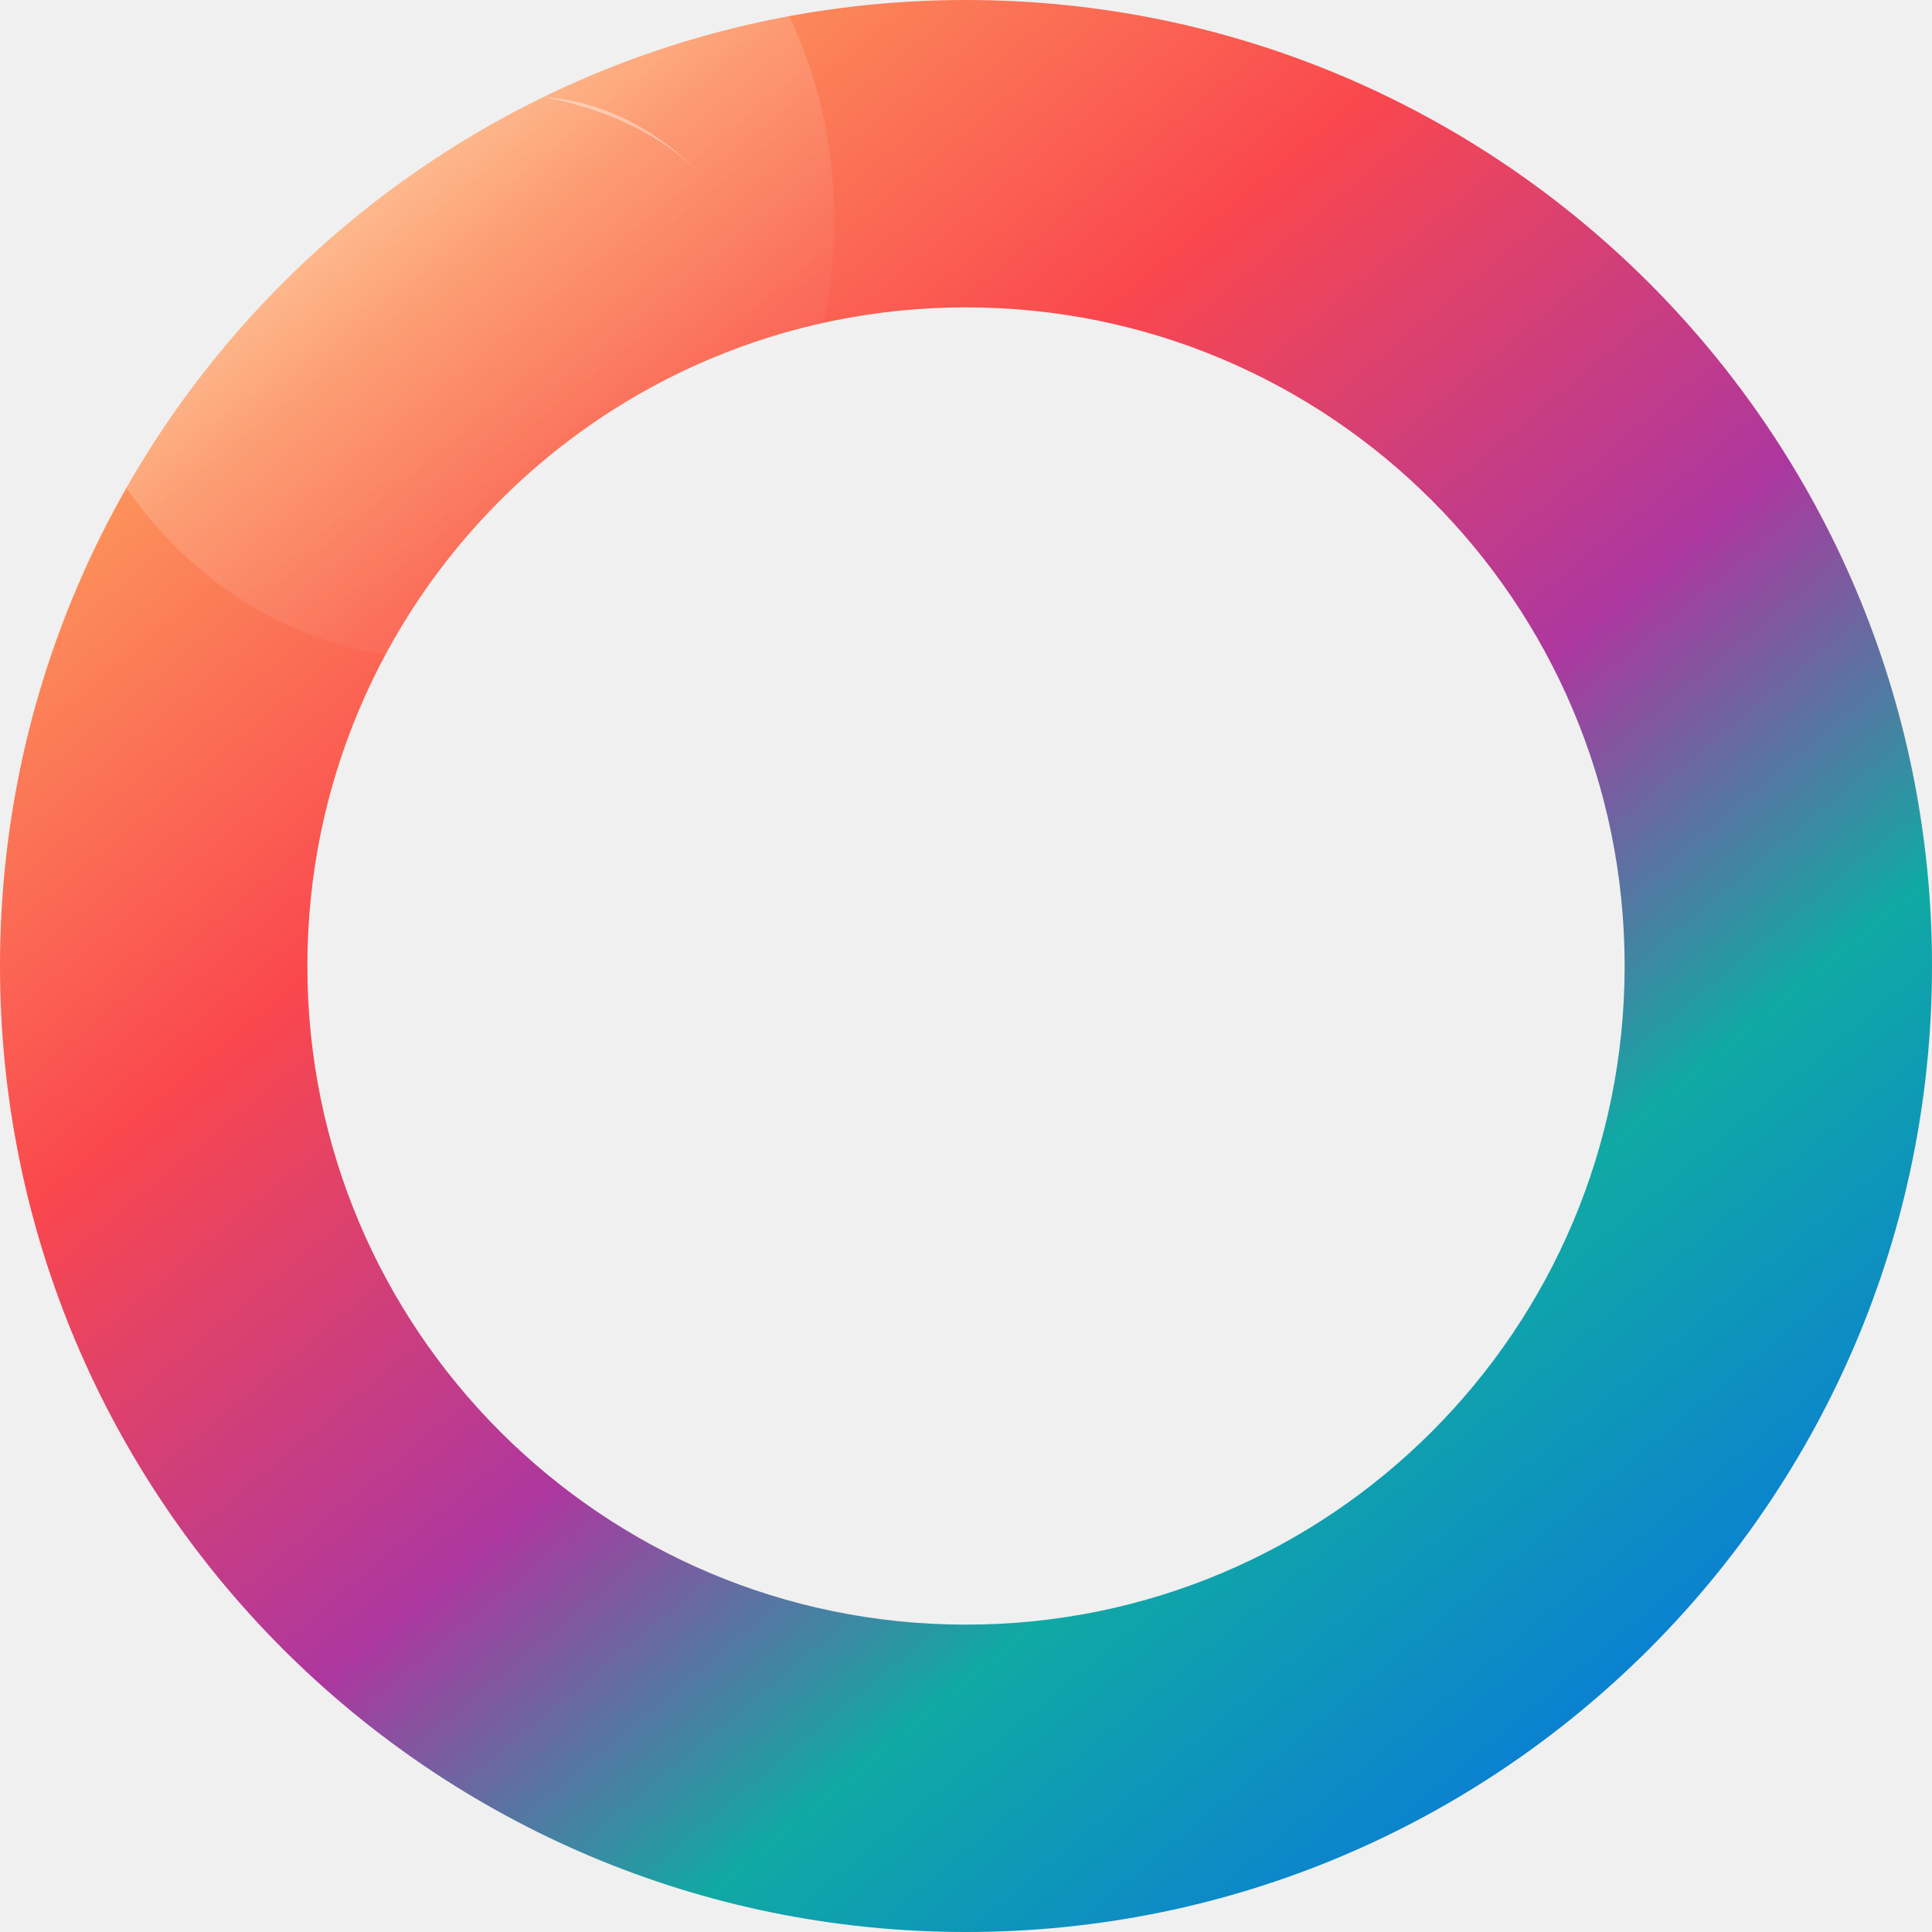
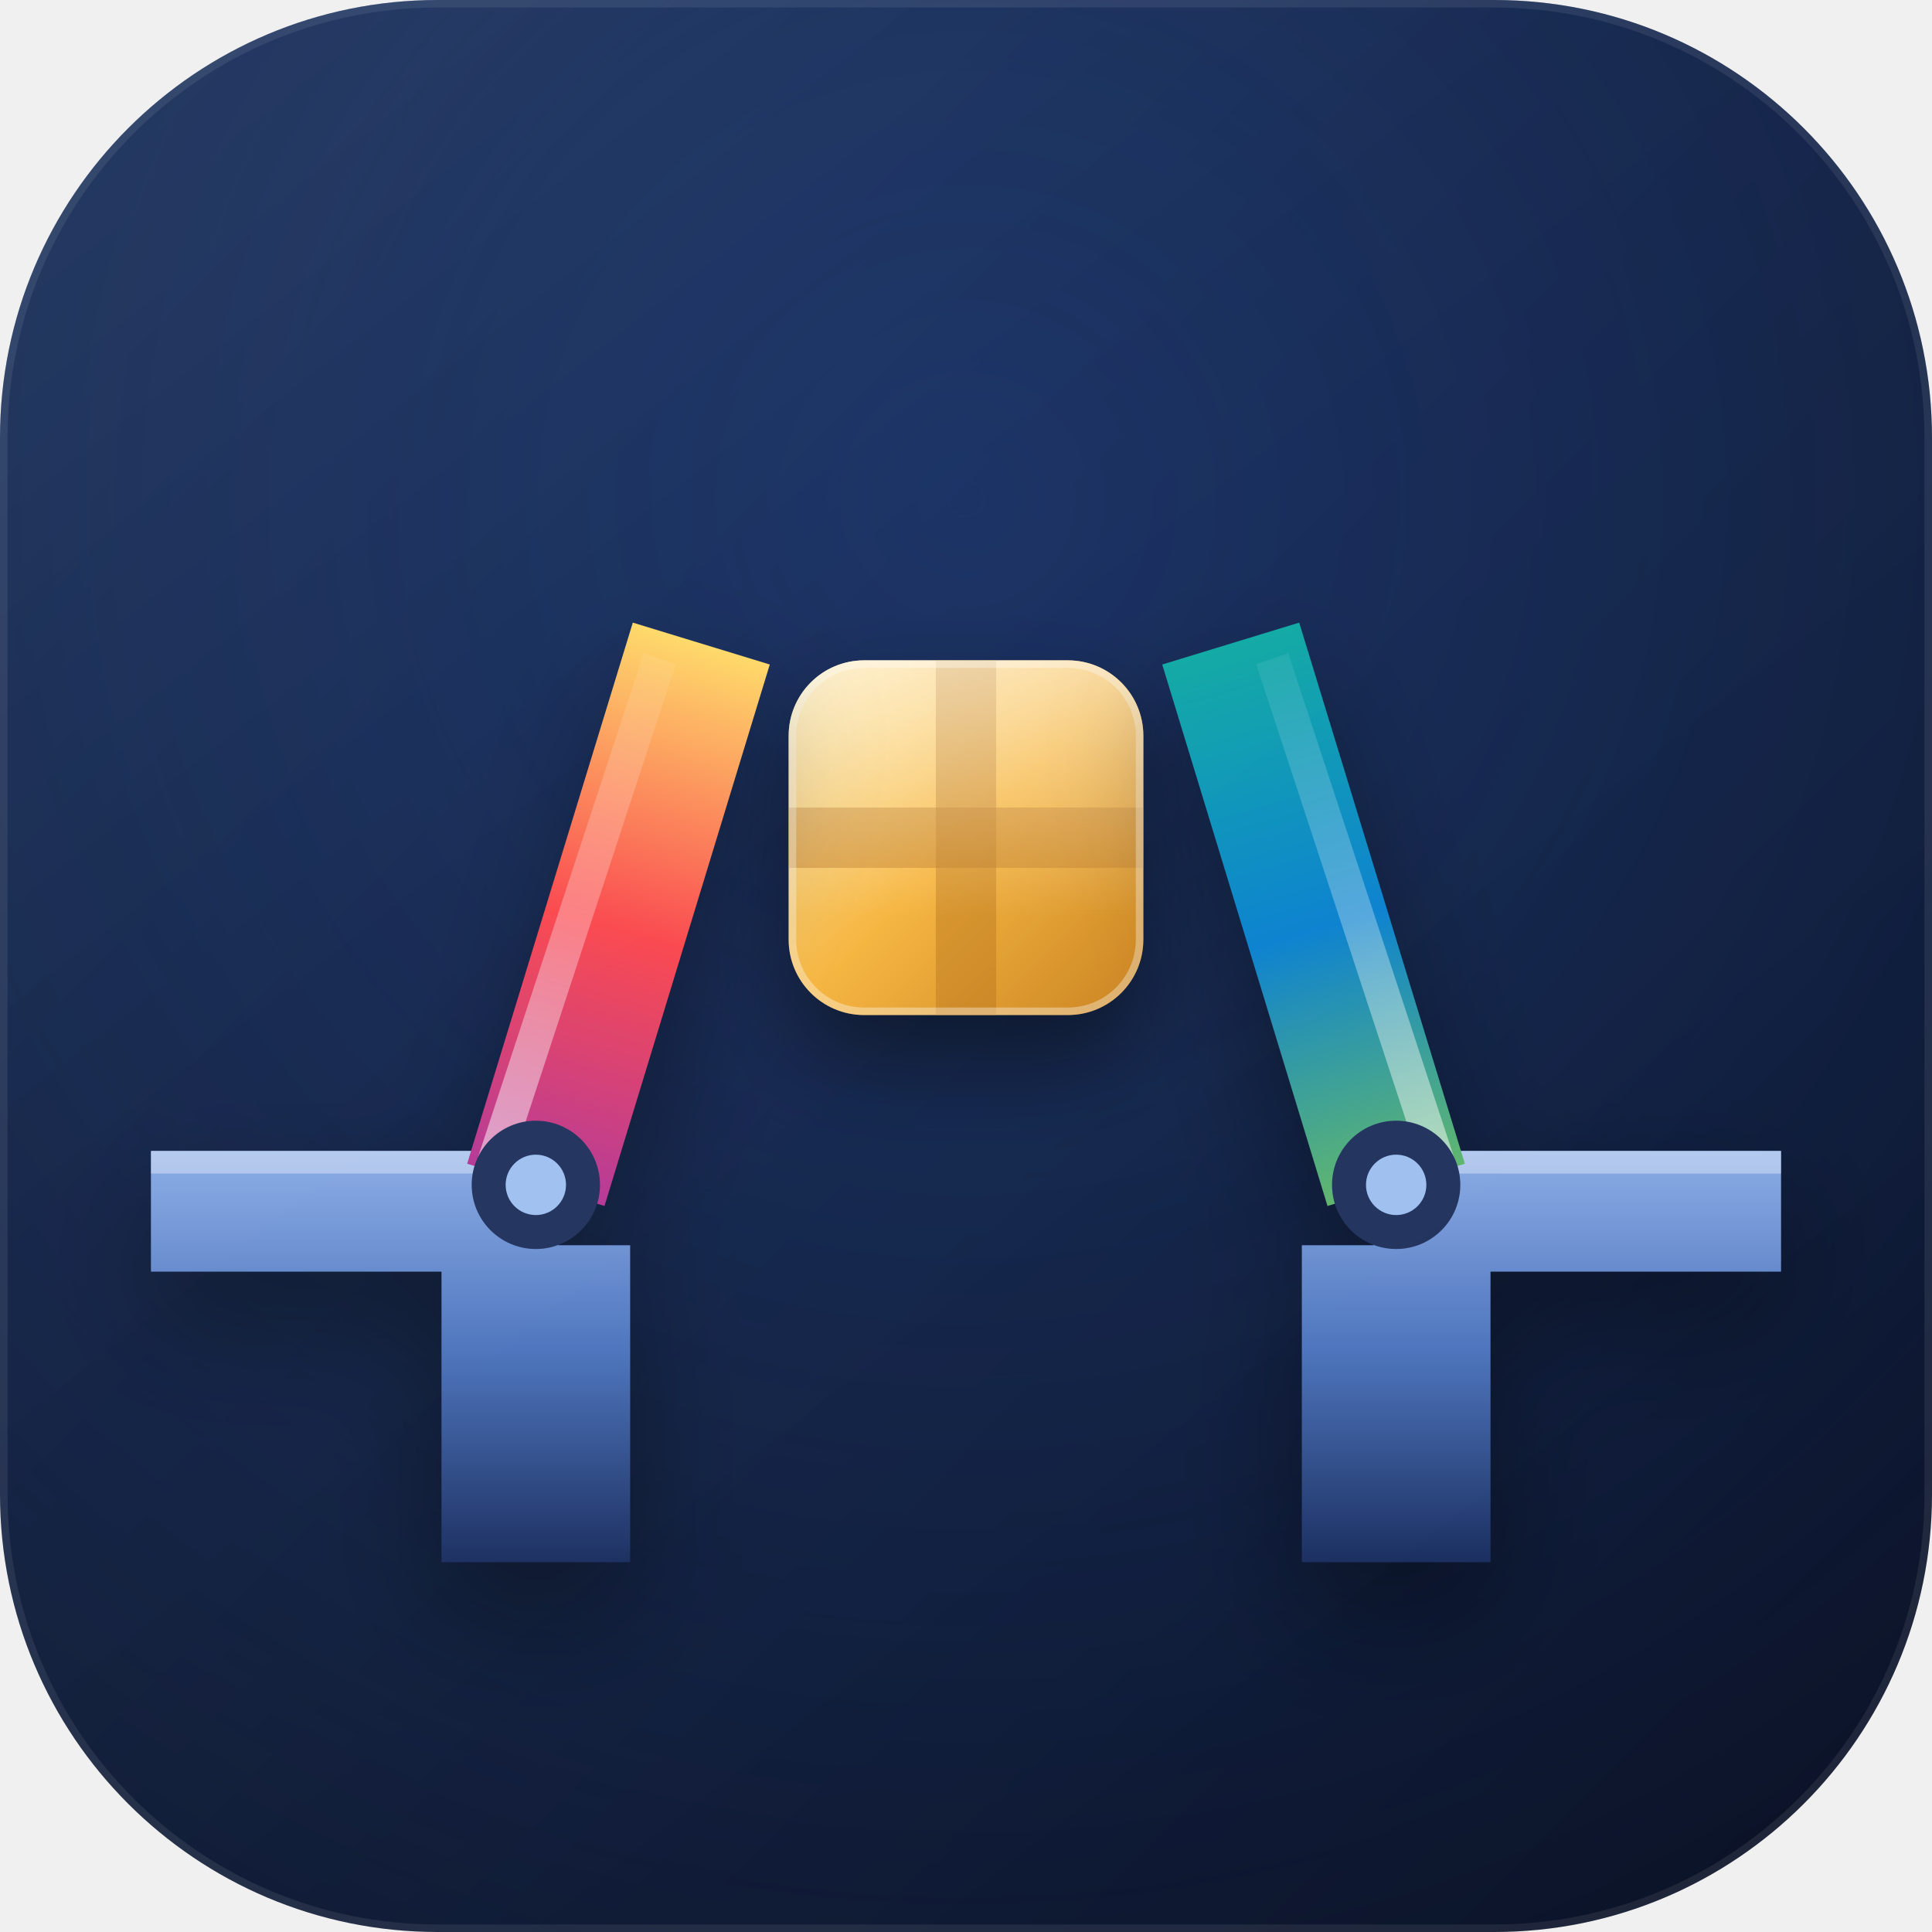
- <svg xmlns="http://www.w3.org/2000/svg" width="320px" height="320px" viewBox="0 0 320 320" fill="none">
+ <svg xmlns="http://www.w3.org/2000/svg" viewBox="0 0 512 512" width="512" height="512" role="img" aria-label="OpenBridge Marketplace">
  <defs>
-     <linearGradient id="o-gradient-main" gradientUnits="userSpaceOnUse" x1="60" y1="40" x2="260" y2="280" spreadMethod="pad">
-       <stop offset="0" stop-color="rgb(254,216,103)" />
-       <stop offset="0.35" stop-color="rgb(250,71,78)" />
-       <stop offset="0.55" stop-color="rgb(173,55,159)" />
-       <stop offset="0.7" stop-color="rgb(16,169,164)" />
-       <stop offset="0.85" stop-color="rgb(11,130,207)" />
-       <stop offset="1" stop-color="rgb(105,187,99)" />
+     <filter id="soft" x="-60%" y="-60%" width="220%" height="220%">
+       <feGaussianBlur stdDeviation="12" />
+     </filter>
+     <filter id="soft2" x="-60%" y="-60%" width="220%" height="220%">
+       <feGaussianBlur stdDeviation="16" />
+     </filter>
+     <linearGradient id="tsheen" x1="0" y1="0" x2="0.7" y2="0.9">
+       <stop offset="0" stop-color="#fff" stop-opacity="0.07" />
+       <stop offset="0.45" stop-color="#fff" stop-opacity="0.02" />
+       <stop offset="1" stop-color="#fff" stop-opacity="0" />
    </linearGradient>
-     <linearGradient id="o-gradient-highlight" gradientUnits="userSpaceOnUse" x1="80" y1="50" x2="120" y2="100" spreadMethod="pad">
-       <stop offset="0" stop-color="rgb(255,255,255)" stop-opacity="0.7" />
-       <stop offset="0.6" stop-color="rgb(255,255,255)" stop-opacity="0.2" />
-       <stop offset="1" stop-color="rgb(255,255,255)" stop-opacity="0.05" />
+     <linearGradient id="lg1" gradientUnits="userSpaceOnUse" x1="209" y1="175" x2="303" y2="269">
+       <stop offset="0" stop-color="#ffe9a8" />
+       <stop offset="0.5" stop-color="#f6b53f" />
+       <stop offset="1" stop-color="#c9821f" />
    </linearGradient>
-     <clipPath id="o-ring-clip">
-       <circle cx="160" cy="160" r="110" />
-       <circle cx="160" cy="160" r="75" fill="white" />
-     </clipPath>
+     <linearGradient id="lg2" gradientUnits="userSpaceOnUse" x1="209" y1="175" x2="209" y2="243">
+       <stop offset="0" stop-color="#fff" stop-opacity="0.5" />
+       <stop offset="1" stop-color="#fff" stop-opacity="0.0" />
+     </linearGradient>
+     <linearGradient id="lg3" gradientUnits="userSpaceOnUse" x1="0" y1="302" x2="0" y2="414">
+       <stop offset="0" stop-color="#8fb0e8" />
+       <stop offset="0.5" stop-color="#4d74bd" />
+       <stop offset="1" stop-color="#1b2f60" />
+     </linearGradient>
+     <linearGradient id="lg4" gradientUnits="userSpaceOnUse" x1="142" y1="322" x2="186" y2="171">
+       <stop offset="0" stop-color="#ad379f" />
+       <stop offset="0.5" stop-color="#fa474e" />
+       <stop offset="1" stop-color="#fed867" />
+     </linearGradient>
+     <linearGradient id="lg5" gradientUnits="userSpaceOnUse" x1="370" y1="322" x2="326" y2="171">
+       <stop offset="0" stop-color="#69bb63" />
+       <stop offset="0.5" stop-color="#0b82cf" />
+       <stop offset="1" stop-color="#10a9a4" />
+     </linearGradient>
+     <linearGradient id="lg6" gradientUnits="userSpaceOnUse" x1="142" y1="322" x2="186" y2="171">
+       <stop offset="0" stop-color="#fff" stop-opacity="0.55" />
+       <stop offset="1" stop-color="#fff" stop-opacity="0.05" />
+     </linearGradient>
+     <linearGradient id="lg7" gradientUnits="userSpaceOnUse" x1="370" y1="322" x2="326" y2="171">
+       <stop offset="0" stop-color="#fff" stop-opacity="0.55" />
+       <stop offset="1" stop-color="#fff" stop-opacity="0.05" />
+     </linearGradient>
+     <linearGradient id="lg8" gradientUnits="userSpaceOnUse" x1="0" y1="0" x2="512" y2="512">
+       <stop offset="0" stop-color="#14264a" />
+       <stop offset="1" stop-color="#0b1226" />
+     </linearGradient>
+     <radialGradient id="rg9" cx="0.5" cy="0.26" r="0.8">
+       <stop offset="0" stop-color="#2f6fed" stop-opacity="0.22" />
+       <stop offset="1" stop-color="#2f6fed" stop-opacity="0" />
+     </radialGradient>
  </defs>
-   <g id="ring-outer" style="filter: none;" transform="matrix(1.454545, 0, 0, 1.454545, -72.72728, -72.72725)">
-     <path d="M 270 160 C 270 220.751 220.751 270 160 270 C 99.249 270 50 220.751 50 160 C 50 99.249 99.249 50 160 50 C 220.751 50 270 99.249 270 160 Z M 160 85 C 118.579 85 85 118.579 85 160 C 85 201.421 118.579 235 160 235 C 201.421 235 235 201.421 235 160 C 235 118.579 201.421 85 160 85 Z" fill="url(#o-gradient-main)" stroke="none" />
+   <rect width="512" height="512" rx="116" fill="url(#lg8)" />
+   <rect width="512" height="512" rx="116" fill="url(#rg9)" />
+   <rect x="209.0" y="187.0" width="94" height="94" rx="20" fill="#000" opacity="0.45" filter="url(#soft)" />
+   <rect x="209.0" y="175.0" width="94" height="94" rx="20" fill="url(#lg1)" />
+   <rect x="209.0" y="214" width="94" height="16" fill="#b8731a" opacity="0.45" />
+   <rect x="248" y="175.0" width="16" height="94" fill="#b8731a" opacity="0.45" />
+   <rect x="209.0" y="175.0" width="94" height="94" rx="20" fill="url(#lg2)" />
+   <rect x="210.0" y="176.0" width="92" height="92" rx="19" fill="none" stroke="#fff" stroke-opacity="0.35" stroke-width="2" />
+   <g transform="translate(0,14)" fill="#000" opacity="0.36" filter="url(#soft2)">
+     <path d="M 123.8 308.4 L 167.7 165.0 L 204.0 176.1 L 160.2 319.6 Z" fill-rule="evenodd" />
+     <path d="M 351.8 319.6 L 308.0 176.1 L 344.3 165.0 L 388.2 308.4 Z" fill-rule="evenodd" />
+     <path d="M 40 305 L 148 305 L 148 337 L 40 337 Z" fill-rule="evenodd" />
+     <path d="M 364 305 L 472 305 L 472 337 L 364 337 Z" fill-rule="evenodd" />
+     <path d="M 117 330 L 167 330 L 167 414 L 117 414 Z" fill-rule="evenodd" />
+     <path d="M 345 330 L 395 330 L 395 414 L 345 414 Z" fill-rule="evenodd" />
  </g>
-   <g id="highlights" clip-path="url(#o-ring-clip)" transform="matrix(1.454545, 0, 0, 1.454545, -72.72728, -72.72725)">
-     <ellipse cx="100" cy="75" rx="45" ry="50" fill="url(#o-gradient-highlight)" opacity="0.8" />
-     <path fill="rgb(255,255,255)" fill-opacity="0.4" d="M 95 65 Q 115 55 130 70 Q 120 60 100 60 Q 85 60 95 65 Z">
-       </path>
-   </g>
+   <path d="M 117 330 L 167 330 L 167 414 L 117 414 Z" fill="url(#lg3)" />
+   <path d="M 345 330 L 395 330 L 395 414 L 345 414 Z" fill="url(#lg3)" />
+   <path d="M 40 305 L 148 305 L 148 337 L 40 337 Z" fill="url(#lg3)" />
+   <path d="M 364 305 L 472 305 L 472 337 L 364 337 Z" fill="url(#lg3)" />
+   <path d="M 40 305 L 148 305 L 148 311 L 40 311 Z" fill="#fff" opacity="0.35" />
+   <path d="M 364 305 L 472 305 L 472 311 L 364 311 Z" fill="#fff" opacity="0.35" />
+   <path d="M 123.8 308.4 L 167.7 165.0 L 204.0 176.1 L 160.2 319.6 Z" fill="url(#lg4)" />
+   <path d="M 351.8 319.6 L 308.0 176.1 L 344.3 165.0 L 388.2 308.4 Z" fill="url(#lg5)" />
+   <path d="M 126.7 306.6 L 170.6 173.1 L 179.1 176.0 L 135.3 309.4 Z" fill="url(#lg6)" />
+   <path d="M 376.7 309.4 L 332.9 176.0 L 341.4 173.1 L 385.3 306.6 Z" fill="url(#lg7)" />
+   <circle cx="142" cy="314" r="17" fill="#22335e" />
+   <circle cx="142" cy="314" r="8" fill="#9fc0f0" />
+   <circle cx="370" cy="314" r="17" fill="#22335e" />
+   <circle cx="370" cy="314" r="8" fill="#9fc0f0" />
+   <rect width="512" height="512" rx="116" fill="url(#tsheen)" />
+   <rect x="1" y="1" width="510" height="510" rx="115" fill="none" stroke="#ffffff" stroke-opacity="0.08" stroke-width="2" />
</svg>
